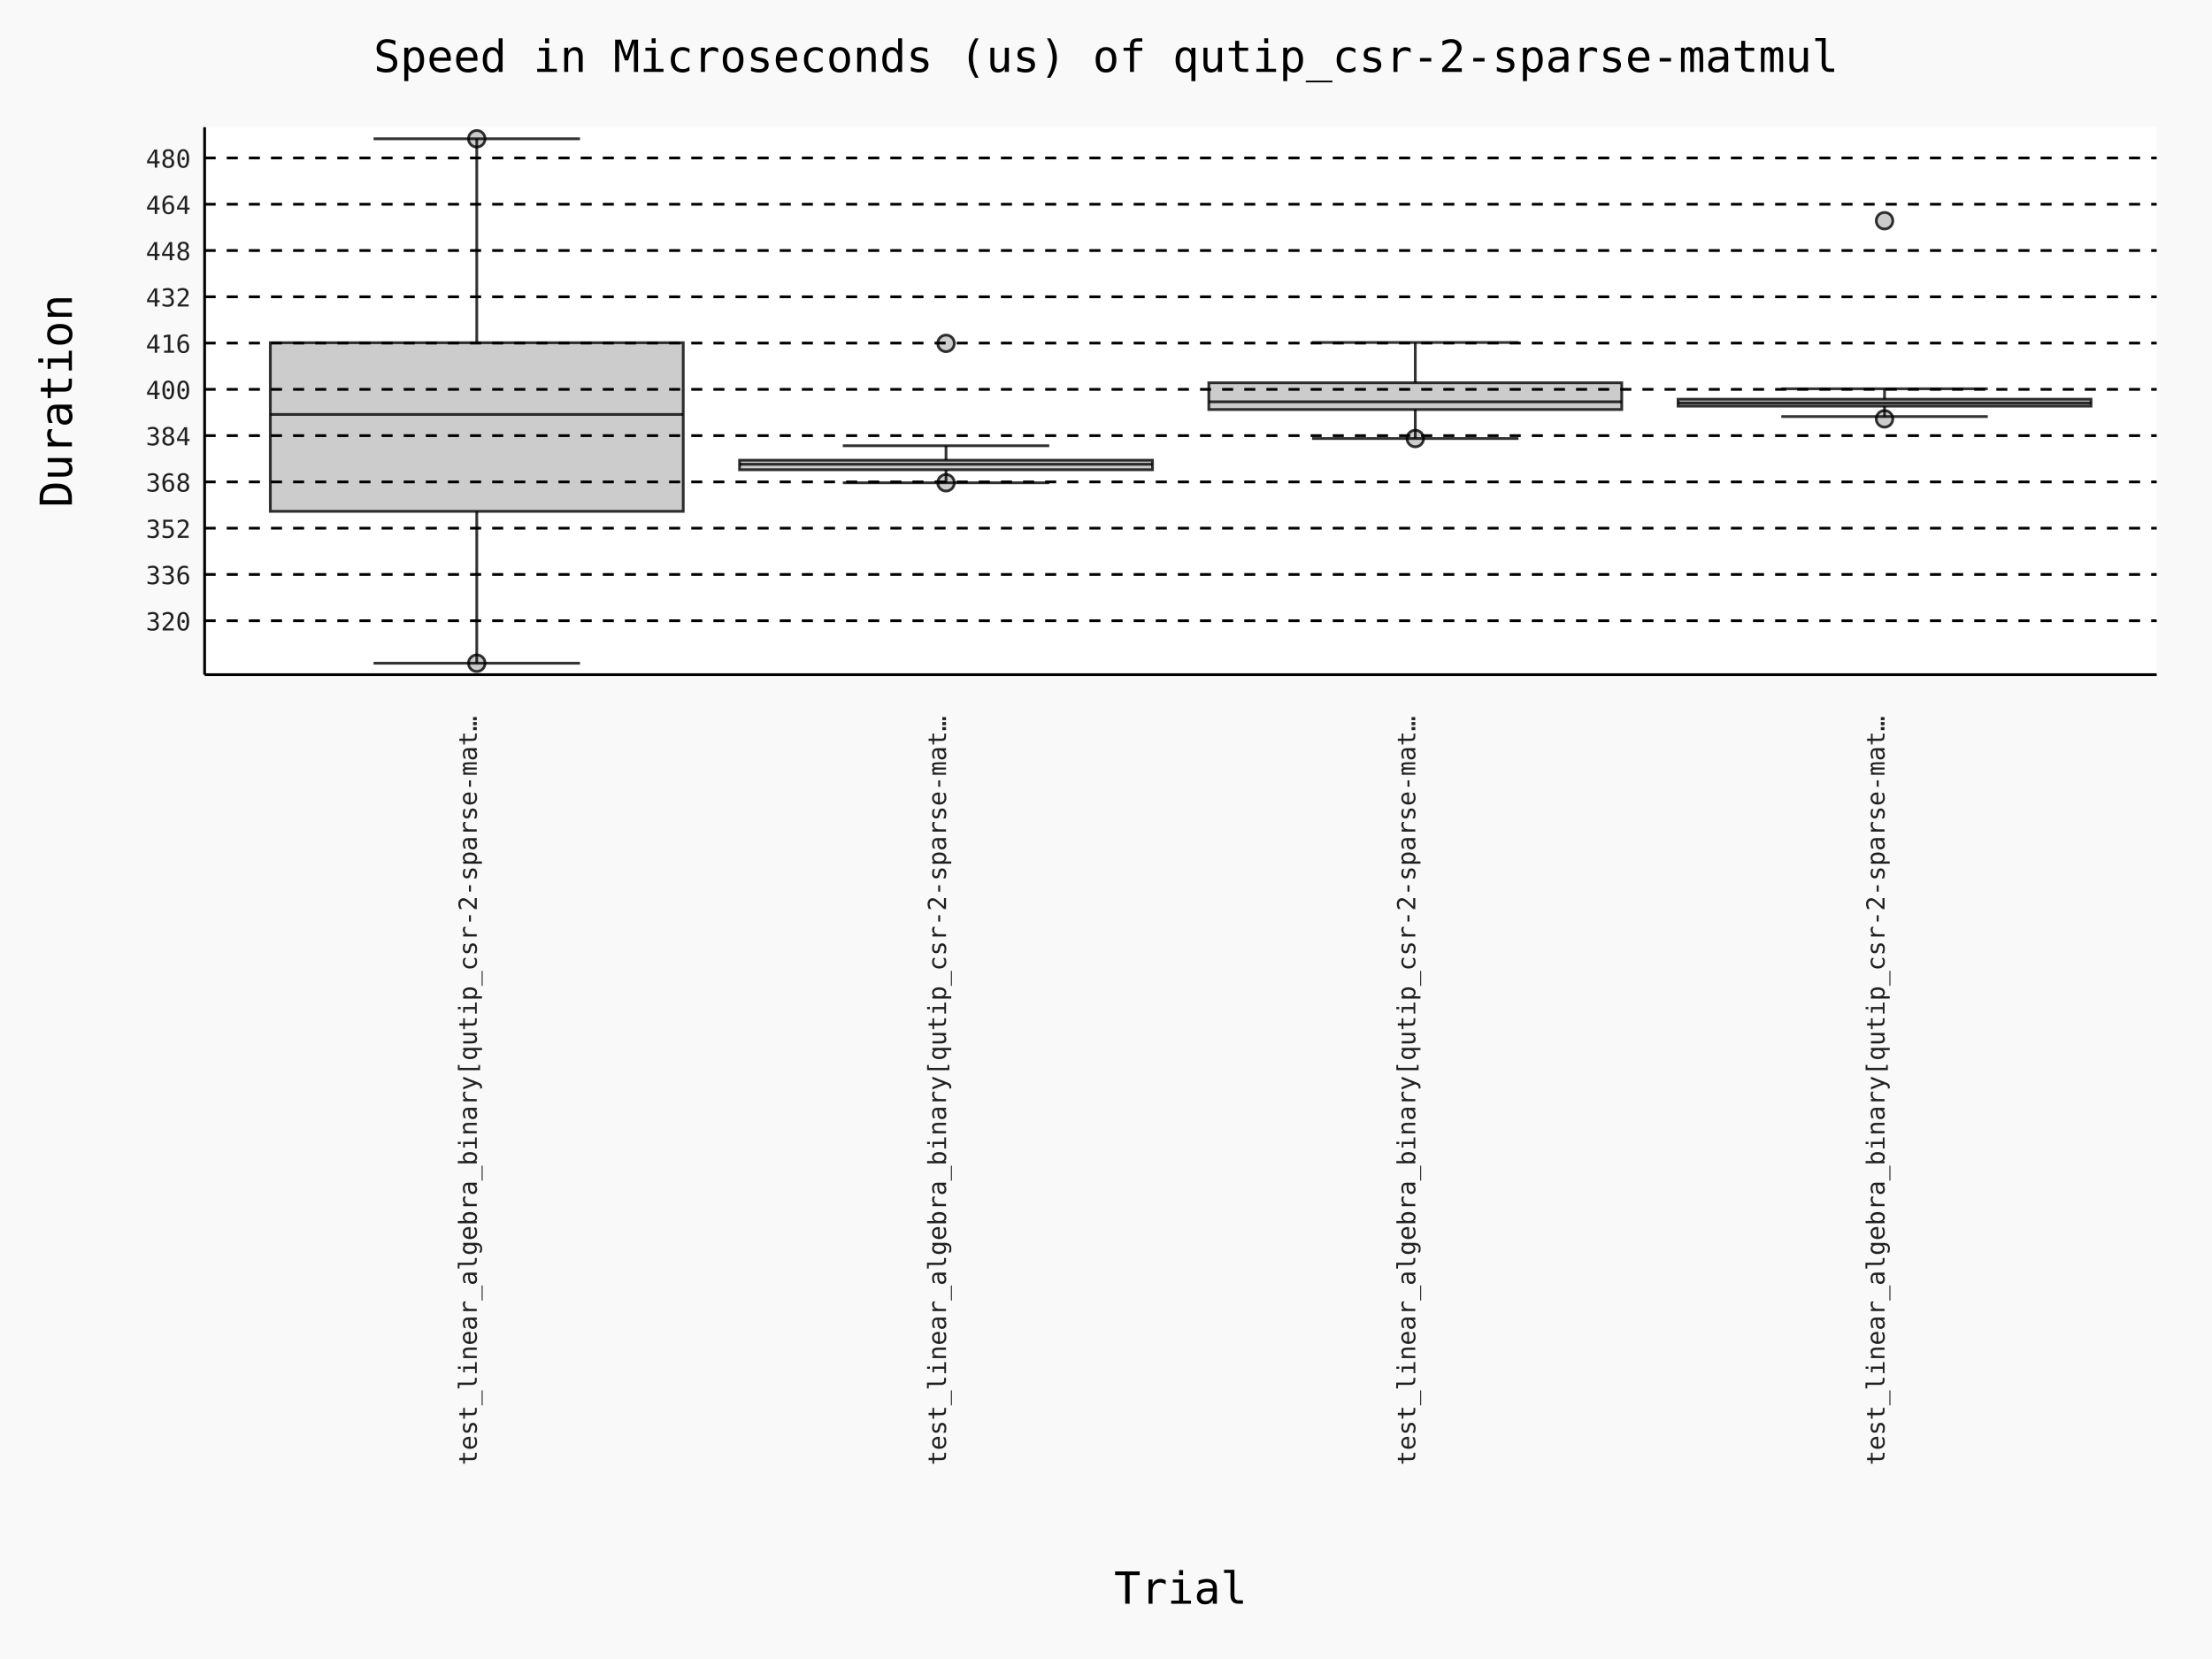
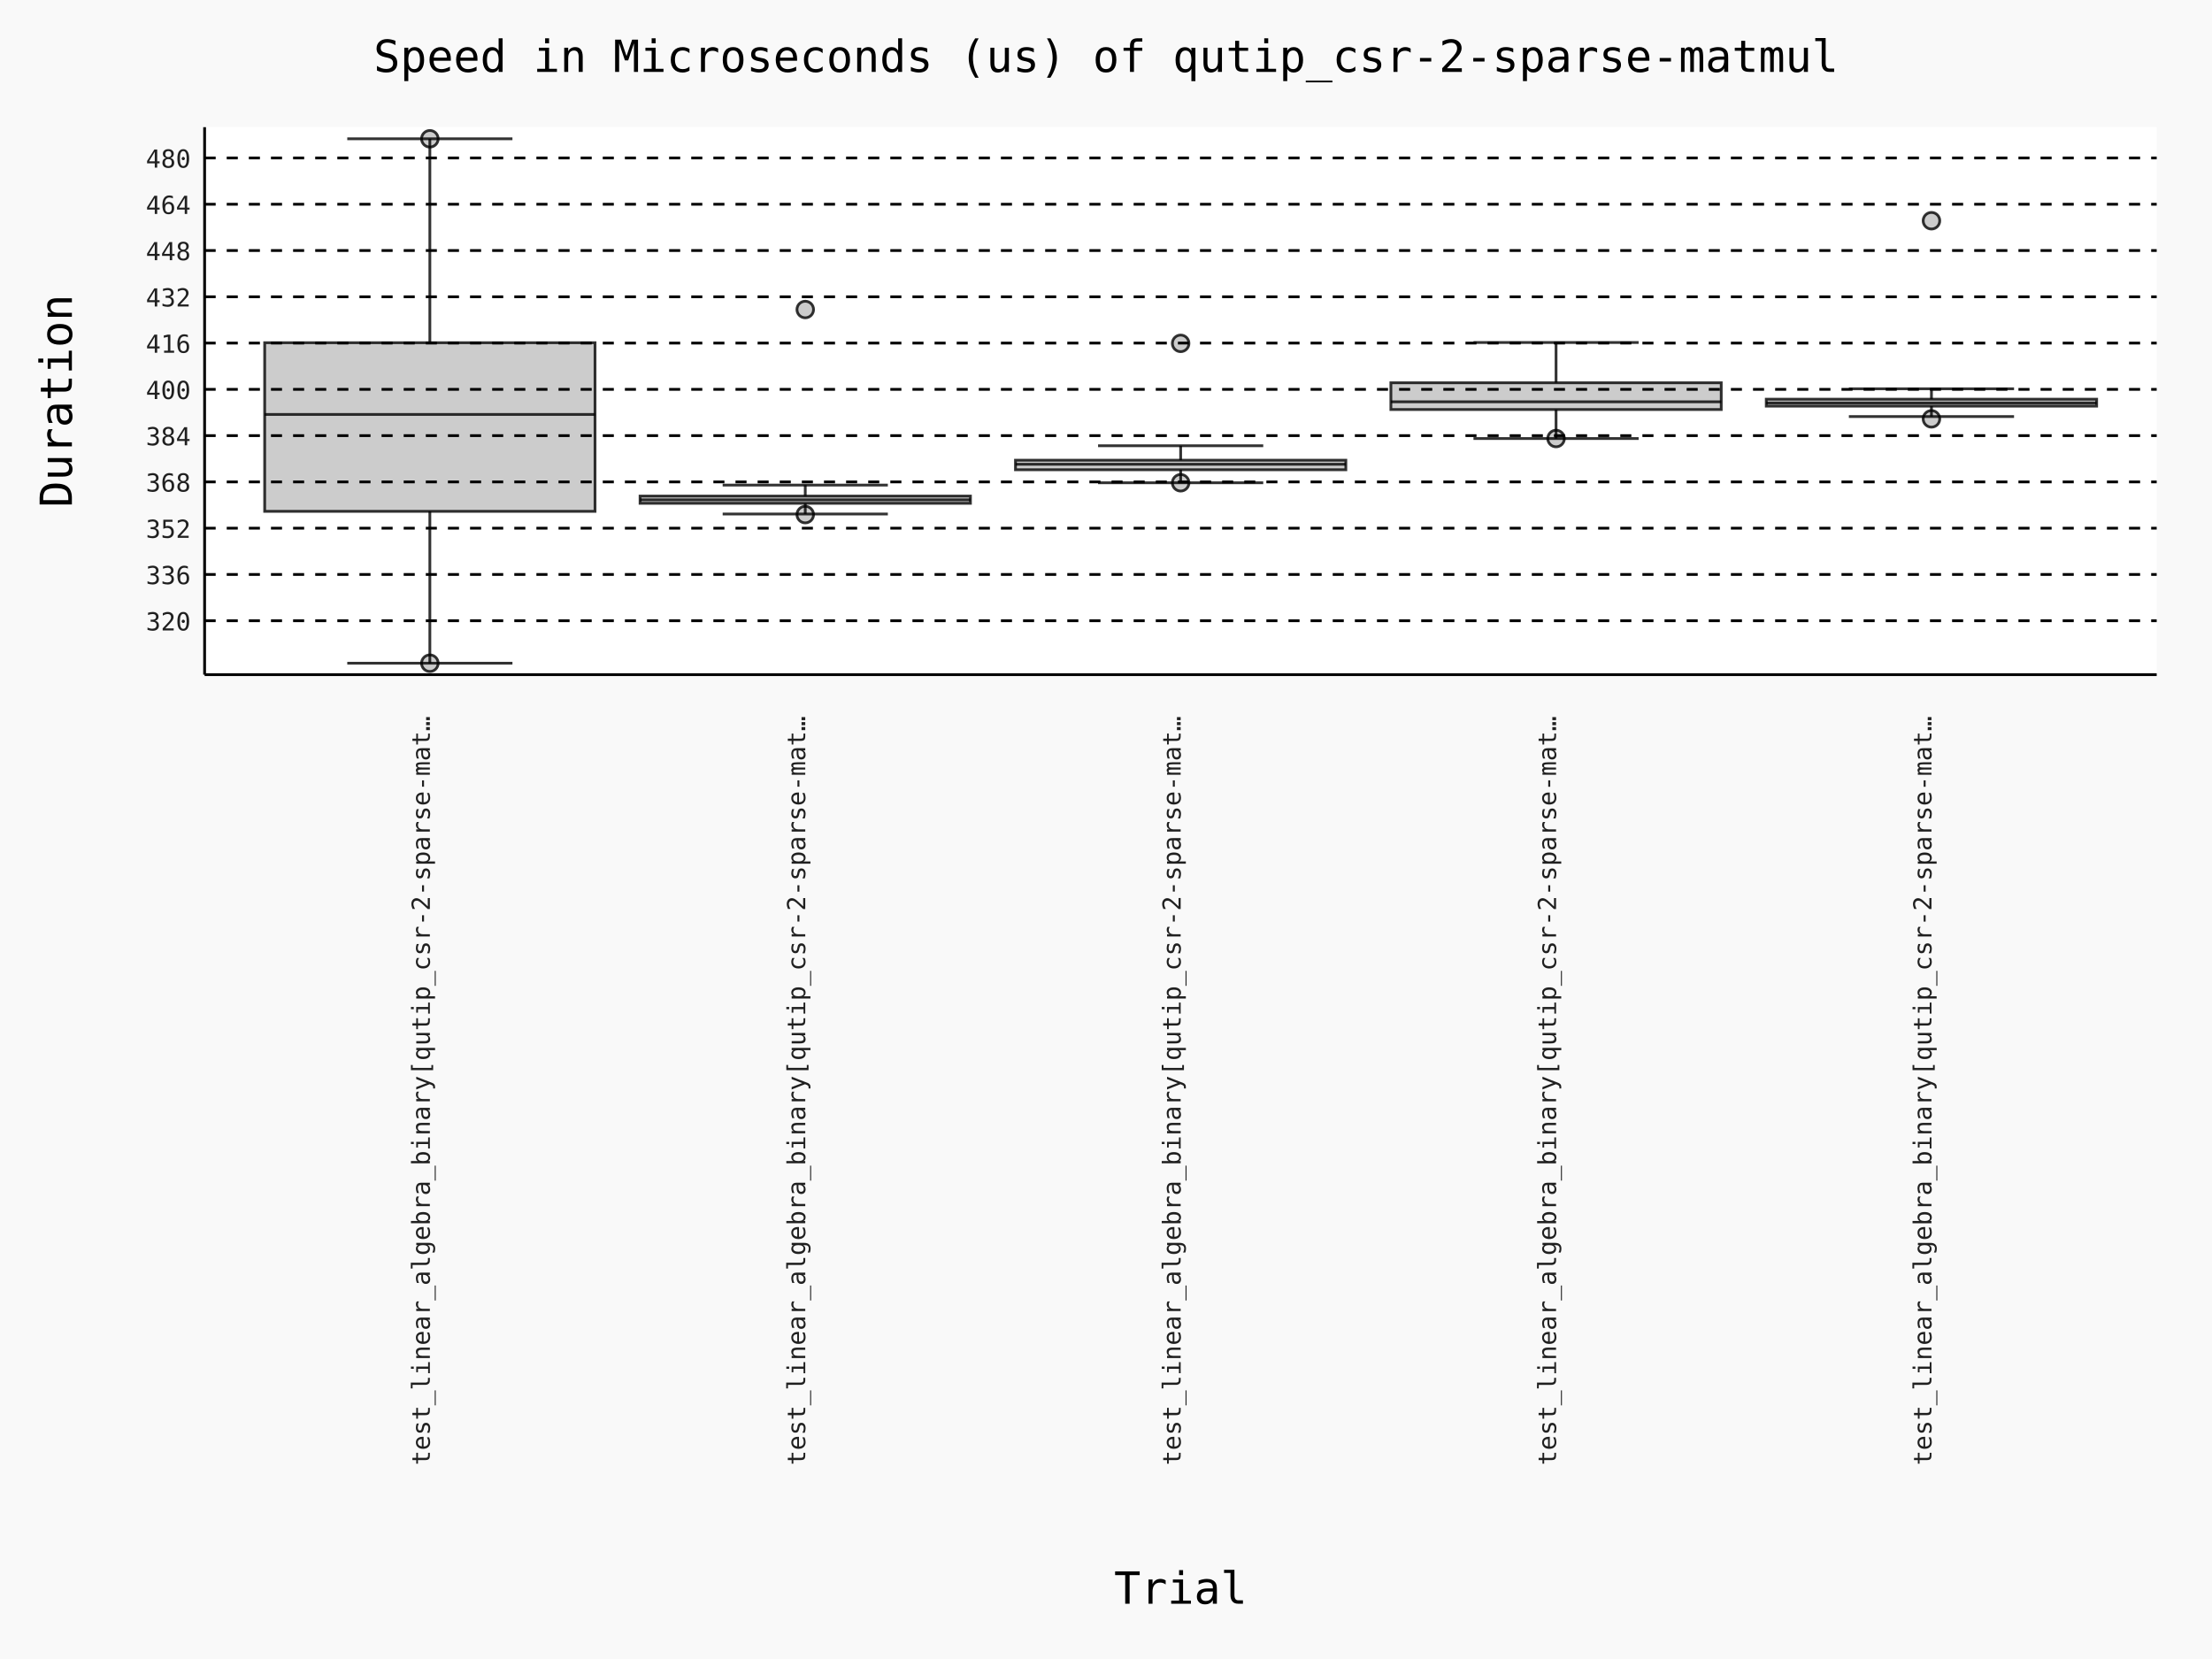
- <svg xmlns="http://www.w3.org/2000/svg" id="chart-07da68d5-0640-416a-b95b-05c055a2bcab" class="pygal-chart" viewBox="0 0 800 600">
+ <svg xmlns="http://www.w3.org/2000/svg" id="chart-0176ea74-ca79-4f8e-a935-2571d1819789" class="pygal-chart" viewBox="0 0 800 600">
  <defs>
-     <style type="text/css">#chart-07da68d5-0640-416a-b95b-05c055a2bcab{-webkit-user-select:none;-webkit-font-smoothing:antialiased;font-family:Consolas,"Deja Vu Sans Mono","Bitstream Vera Sans Mono","Courier New",monospace}#chart-07da68d5-0640-416a-b95b-05c055a2bcab .title{font-family:Consolas,"Deja Vu Sans Mono","Bitstream Vera Sans Mono","Courier New",monospace;font-size:16px}#chart-07da68d5-0640-416a-b95b-05c055a2bcab .legends .legend text{font-family:Consolas,"Deja Vu Sans Mono","Bitstream Vera Sans Mono","Courier New",monospace;font-size:14px}#chart-07da68d5-0640-416a-b95b-05c055a2bcab .axis text{font-family:Consolas,"Deja Vu Sans Mono","Bitstream Vera Sans Mono","Courier New",monospace;font-size:10px}#chart-07da68d5-0640-416a-b95b-05c055a2bcab .axis text.major{font-family:Consolas,"Deja Vu Sans Mono","Bitstream Vera Sans Mono","Courier New",monospace;font-size:10px}#chart-07da68d5-0640-416a-b95b-05c055a2bcab .text-overlay text.value{font-family:Consolas,"Deja Vu Sans Mono","Bitstream Vera Sans Mono","Courier New",monospace;font-size:16px}#chart-07da68d5-0640-416a-b95b-05c055a2bcab .text-overlay text.label{font-family:Consolas,"Deja Vu Sans Mono","Bitstream Vera Sans Mono","Courier New",monospace;font-size:10px}#chart-07da68d5-0640-416a-b95b-05c055a2bcab .tooltip{font-family:Consolas,"Deja Vu Sans Mono","Bitstream Vera Sans Mono","Courier New",monospace;font-size:14px}#chart-07da68d5-0640-416a-b95b-05c055a2bcab text.no_data{font-family:Consolas,"Deja Vu Sans Mono","Bitstream Vera Sans Mono","Courier New",monospace;font-size:64px}
- #chart-07da68d5-0640-416a-b95b-05c055a2bcab{background-color:rgba(249,249,249,1)}#chart-07da68d5-0640-416a-b95b-05c055a2bcab path,#chart-07da68d5-0640-416a-b95b-05c055a2bcab line,#chart-07da68d5-0640-416a-b95b-05c055a2bcab rect,#chart-07da68d5-0640-416a-b95b-05c055a2bcab circle{-webkit-transition:150ms;-moz-transition:150ms;transition:150ms}#chart-07da68d5-0640-416a-b95b-05c055a2bcab .graph &gt; .background{fill:rgba(249,249,249,1)}#chart-07da68d5-0640-416a-b95b-05c055a2bcab .plot &gt; .background{fill:rgba(255,255,255,1)}#chart-07da68d5-0640-416a-b95b-05c055a2bcab .graph{fill:rgba(0,0,0,.87)}#chart-07da68d5-0640-416a-b95b-05c055a2bcab text.no_data{fill:rgba(0,0,0,1)}#chart-07da68d5-0640-416a-b95b-05c055a2bcab .title{fill:rgba(0,0,0,1)}#chart-07da68d5-0640-416a-b95b-05c055a2bcab .legends .legend text{fill:rgba(0,0,0,.87)}#chart-07da68d5-0640-416a-b95b-05c055a2bcab .legends .legend:hover text{fill:rgba(0,0,0,1)}#chart-07da68d5-0640-416a-b95b-05c055a2bcab .axis .line{stroke:rgba(0,0,0,1)}#chart-07da68d5-0640-416a-b95b-05c055a2bcab .axis .guide.line{stroke:rgba(0,0,0,.54)}#chart-07da68d5-0640-416a-b95b-05c055a2bcab .axis .major.line{stroke:rgba(0,0,0,.87)}#chart-07da68d5-0640-416a-b95b-05c055a2bcab .axis text.major{fill:rgba(0,0,0,1)}#chart-07da68d5-0640-416a-b95b-05c055a2bcab .axis.y .guides:hover .guide.line,#chart-07da68d5-0640-416a-b95b-05c055a2bcab .line-graph .axis.x .guides:hover .guide.line,#chart-07da68d5-0640-416a-b95b-05c055a2bcab .stackedline-graph .axis.x .guides:hover .guide.line,#chart-07da68d5-0640-416a-b95b-05c055a2bcab .xy-graph .axis.x .guides:hover .guide.line{stroke:rgba(0,0,0,1)}#chart-07da68d5-0640-416a-b95b-05c055a2bcab .axis .guides:hover text{fill:rgba(0,0,0,1)}#chart-07da68d5-0640-416a-b95b-05c055a2bcab .reactive{fill-opacity:.7;stroke-opacity:.8;stroke-width:1}#chart-07da68d5-0640-416a-b95b-05c055a2bcab .ci{stroke:rgba(0,0,0,.87)}#chart-07da68d5-0640-416a-b95b-05c055a2bcab .reactive.active,#chart-07da68d5-0640-416a-b95b-05c055a2bcab .active .reactive{fill-opacity:.8;stroke-opacity:.9;stroke-width:4}#chart-07da68d5-0640-416a-b95b-05c055a2bcab .ci .reactive.active{stroke-width:1.5}#chart-07da68d5-0640-416a-b95b-05c055a2bcab .series text{fill:rgba(0,0,0,1)}#chart-07da68d5-0640-416a-b95b-05c055a2bcab .tooltip rect{fill:rgba(255,255,255,1);stroke:rgba(0,0,0,1);-webkit-transition:opacity 150ms;-moz-transition:opacity 150ms;transition:opacity 150ms}#chart-07da68d5-0640-416a-b95b-05c055a2bcab .tooltip .label{fill:rgba(0,0,0,.87)}#chart-07da68d5-0640-416a-b95b-05c055a2bcab .tooltip .label{fill:rgba(0,0,0,.87)}#chart-07da68d5-0640-416a-b95b-05c055a2bcab .tooltip .legend{font-size:.8em;fill:rgba(0,0,0,.54)}#chart-07da68d5-0640-416a-b95b-05c055a2bcab .tooltip .x_label{font-size:.6em;fill:rgba(0,0,0,1)}#chart-07da68d5-0640-416a-b95b-05c055a2bcab .tooltip .xlink{font-size:.5em;text-decoration:underline}#chart-07da68d5-0640-416a-b95b-05c055a2bcab .tooltip .value{font-size:1.5em}#chart-07da68d5-0640-416a-b95b-05c055a2bcab .bound{font-size:.5em}#chart-07da68d5-0640-416a-b95b-05c055a2bcab .max-value{font-size:.75em;fill:rgba(0,0,0,.54)}#chart-07da68d5-0640-416a-b95b-05c055a2bcab .map-element{fill:rgba(255,255,255,1);stroke:rgba(0,0,0,.54) !important}#chart-07da68d5-0640-416a-b95b-05c055a2bcab .map-element .reactive{fill-opacity:inherit;stroke-opacity:inherit}#chart-07da68d5-0640-416a-b95b-05c055a2bcab .color-0,#chart-07da68d5-0640-416a-b95b-05c055a2bcab .color-0 a:visited{stroke:#000000;fill:#000000}#chart-07da68d5-0640-416a-b95b-05c055a2bcab .color-1,#chart-07da68d5-0640-416a-b95b-05c055a2bcab .color-1 a:visited{stroke:#000000;fill:#000000}#chart-07da68d5-0640-416a-b95b-05c055a2bcab .color-2,#chart-07da68d5-0640-416a-b95b-05c055a2bcab .color-2 a:visited{stroke:#000000;fill:#000000}#chart-07da68d5-0640-416a-b95b-05c055a2bcab .color-3,#chart-07da68d5-0640-416a-b95b-05c055a2bcab .color-3 a:visited{stroke:#000000;fill:#000000}#chart-07da68d5-0640-416a-b95b-05c055a2bcab .text-overlay .color-0 text{fill:white}#chart-07da68d5-0640-416a-b95b-05c055a2bcab .text-overlay .color-1 text{fill:white}#chart-07da68d5-0640-416a-b95b-05c055a2bcab .text-overlay .color-2 text{fill:white}#chart-07da68d5-0640-416a-b95b-05c055a2bcab .text-overlay .color-3 text{fill:white}
- #chart-07da68d5-0640-416a-b95b-05c055a2bcab text.no_data{text-anchor:middle}#chart-07da68d5-0640-416a-b95b-05c055a2bcab .guide.line{fill:none}#chart-07da68d5-0640-416a-b95b-05c055a2bcab .centered{text-anchor:middle}#chart-07da68d5-0640-416a-b95b-05c055a2bcab .title{text-anchor:middle}#chart-07da68d5-0640-416a-b95b-05c055a2bcab .legends .legend text{fill-opacity:1}#chart-07da68d5-0640-416a-b95b-05c055a2bcab .axis.x text{text-anchor:middle}#chart-07da68d5-0640-416a-b95b-05c055a2bcab .axis.x:not(.web) text[transform]{text-anchor:start}#chart-07da68d5-0640-416a-b95b-05c055a2bcab .axis.x:not(.web) text[transform].backwards{text-anchor:end}#chart-07da68d5-0640-416a-b95b-05c055a2bcab .axis.y text{text-anchor:end}#chart-07da68d5-0640-416a-b95b-05c055a2bcab .axis.y text[transform].backwards{text-anchor:start}#chart-07da68d5-0640-416a-b95b-05c055a2bcab .axis.y2 text{text-anchor:start}#chart-07da68d5-0640-416a-b95b-05c055a2bcab .axis.y2 text[transform].backwards{text-anchor:end}#chart-07da68d5-0640-416a-b95b-05c055a2bcab .axis .guide.line{stroke-dasharray:4,4;stroke:black}#chart-07da68d5-0640-416a-b95b-05c055a2bcab .axis .major.guide.line{stroke-dasharray:6,6;stroke:black}#chart-07da68d5-0640-416a-b95b-05c055a2bcab .horizontal .axis.y .guide.line,#chart-07da68d5-0640-416a-b95b-05c055a2bcab .horizontal .axis.y2 .guide.line,#chart-07da68d5-0640-416a-b95b-05c055a2bcab .vertical .axis.x .guide.line{opacity:0}#chart-07da68d5-0640-416a-b95b-05c055a2bcab .horizontal .axis.always_show .guide.line,#chart-07da68d5-0640-416a-b95b-05c055a2bcab .vertical .axis.always_show .guide.line{opacity:1 !important}#chart-07da68d5-0640-416a-b95b-05c055a2bcab .axis.y .guides:hover .guide.line,#chart-07da68d5-0640-416a-b95b-05c055a2bcab .axis.y2 .guides:hover .guide.line,#chart-07da68d5-0640-416a-b95b-05c055a2bcab .axis.x .guides:hover .guide.line{opacity:1}#chart-07da68d5-0640-416a-b95b-05c055a2bcab .axis .guides:hover text{opacity:1}#chart-07da68d5-0640-416a-b95b-05c055a2bcab .nofill{fill:none}#chart-07da68d5-0640-416a-b95b-05c055a2bcab .subtle-fill{fill-opacity:.2}#chart-07da68d5-0640-416a-b95b-05c055a2bcab .dot{stroke-width:1px;fill-opacity:1;stroke-opacity:1}#chart-07da68d5-0640-416a-b95b-05c055a2bcab .dot.active{stroke-width:5px}#chart-07da68d5-0640-416a-b95b-05c055a2bcab .dot.negative{fill:transparent}#chart-07da68d5-0640-416a-b95b-05c055a2bcab text,#chart-07da68d5-0640-416a-b95b-05c055a2bcab tspan{stroke:none !important}#chart-07da68d5-0640-416a-b95b-05c055a2bcab .series text.active{opacity:1}#chart-07da68d5-0640-416a-b95b-05c055a2bcab .tooltip rect{fill-opacity:.95;stroke-width:.5}#chart-07da68d5-0640-416a-b95b-05c055a2bcab .tooltip text{fill-opacity:1}#chart-07da68d5-0640-416a-b95b-05c055a2bcab .showable{visibility:hidden}#chart-07da68d5-0640-416a-b95b-05c055a2bcab .showable.shown{visibility:visible}#chart-07da68d5-0640-416a-b95b-05c055a2bcab .gauge-background{fill:rgba(229,229,229,1);stroke:none}#chart-07da68d5-0640-416a-b95b-05c055a2bcab .bg-lines{stroke:rgba(249,249,249,1);stroke-width:2px}
+     <style type="text/css">#chart-0176ea74-ca79-4f8e-a935-2571d1819789{-webkit-user-select:none;-webkit-font-smoothing:antialiased;font-family:Consolas,"Deja Vu Sans Mono","Bitstream Vera Sans Mono","Courier New",monospace}#chart-0176ea74-ca79-4f8e-a935-2571d1819789 .title{font-family:Consolas,"Deja Vu Sans Mono","Bitstream Vera Sans Mono","Courier New",monospace;font-size:16px}#chart-0176ea74-ca79-4f8e-a935-2571d1819789 .legends .legend text{font-family:Consolas,"Deja Vu Sans Mono","Bitstream Vera Sans Mono","Courier New",monospace;font-size:14px}#chart-0176ea74-ca79-4f8e-a935-2571d1819789 .axis text{font-family:Consolas,"Deja Vu Sans Mono","Bitstream Vera Sans Mono","Courier New",monospace;font-size:10px}#chart-0176ea74-ca79-4f8e-a935-2571d1819789 .axis text.major{font-family:Consolas,"Deja Vu Sans Mono","Bitstream Vera Sans Mono","Courier New",monospace;font-size:10px}#chart-0176ea74-ca79-4f8e-a935-2571d1819789 .text-overlay text.value{font-family:Consolas,"Deja Vu Sans Mono","Bitstream Vera Sans Mono","Courier New",monospace;font-size:16px}#chart-0176ea74-ca79-4f8e-a935-2571d1819789 .text-overlay text.label{font-family:Consolas,"Deja Vu Sans Mono","Bitstream Vera Sans Mono","Courier New",monospace;font-size:10px}#chart-0176ea74-ca79-4f8e-a935-2571d1819789 .tooltip{font-family:Consolas,"Deja Vu Sans Mono","Bitstream Vera Sans Mono","Courier New",monospace;font-size:14px}#chart-0176ea74-ca79-4f8e-a935-2571d1819789 text.no_data{font-family:Consolas,"Deja Vu Sans Mono","Bitstream Vera Sans Mono","Courier New",monospace;font-size:64px}
+ #chart-0176ea74-ca79-4f8e-a935-2571d1819789{background-color:rgba(249,249,249,1)}#chart-0176ea74-ca79-4f8e-a935-2571d1819789 path,#chart-0176ea74-ca79-4f8e-a935-2571d1819789 line,#chart-0176ea74-ca79-4f8e-a935-2571d1819789 rect,#chart-0176ea74-ca79-4f8e-a935-2571d1819789 circle{-webkit-transition:150ms;-moz-transition:150ms;transition:150ms}#chart-0176ea74-ca79-4f8e-a935-2571d1819789 .graph &gt; .background{fill:rgba(249,249,249,1)}#chart-0176ea74-ca79-4f8e-a935-2571d1819789 .plot &gt; .background{fill:rgba(255,255,255,1)}#chart-0176ea74-ca79-4f8e-a935-2571d1819789 .graph{fill:rgba(0,0,0,.87)}#chart-0176ea74-ca79-4f8e-a935-2571d1819789 text.no_data{fill:rgba(0,0,0,1)}#chart-0176ea74-ca79-4f8e-a935-2571d1819789 .title{fill:rgba(0,0,0,1)}#chart-0176ea74-ca79-4f8e-a935-2571d1819789 .legends .legend text{fill:rgba(0,0,0,.87)}#chart-0176ea74-ca79-4f8e-a935-2571d1819789 .legends .legend:hover text{fill:rgba(0,0,0,1)}#chart-0176ea74-ca79-4f8e-a935-2571d1819789 .axis .line{stroke:rgba(0,0,0,1)}#chart-0176ea74-ca79-4f8e-a935-2571d1819789 .axis .guide.line{stroke:rgba(0,0,0,.54)}#chart-0176ea74-ca79-4f8e-a935-2571d1819789 .axis .major.line{stroke:rgba(0,0,0,.87)}#chart-0176ea74-ca79-4f8e-a935-2571d1819789 .axis text.major{fill:rgba(0,0,0,1)}#chart-0176ea74-ca79-4f8e-a935-2571d1819789 .axis.y .guides:hover .guide.line,#chart-0176ea74-ca79-4f8e-a935-2571d1819789 .line-graph .axis.x .guides:hover .guide.line,#chart-0176ea74-ca79-4f8e-a935-2571d1819789 .stackedline-graph .axis.x .guides:hover .guide.line,#chart-0176ea74-ca79-4f8e-a935-2571d1819789 .xy-graph .axis.x .guides:hover .guide.line{stroke:rgba(0,0,0,1)}#chart-0176ea74-ca79-4f8e-a935-2571d1819789 .axis .guides:hover text{fill:rgba(0,0,0,1)}#chart-0176ea74-ca79-4f8e-a935-2571d1819789 .reactive{fill-opacity:.7;stroke-opacity:.8;stroke-width:1}#chart-0176ea74-ca79-4f8e-a935-2571d1819789 .ci{stroke:rgba(0,0,0,.87)}#chart-0176ea74-ca79-4f8e-a935-2571d1819789 .reactive.active,#chart-0176ea74-ca79-4f8e-a935-2571d1819789 .active .reactive{fill-opacity:.8;stroke-opacity:.9;stroke-width:4}#chart-0176ea74-ca79-4f8e-a935-2571d1819789 .ci .reactive.active{stroke-width:1.5}#chart-0176ea74-ca79-4f8e-a935-2571d1819789 .series text{fill:rgba(0,0,0,1)}#chart-0176ea74-ca79-4f8e-a935-2571d1819789 .tooltip rect{fill:rgba(255,255,255,1);stroke:rgba(0,0,0,1);-webkit-transition:opacity 150ms;-moz-transition:opacity 150ms;transition:opacity 150ms}#chart-0176ea74-ca79-4f8e-a935-2571d1819789 .tooltip .label{fill:rgba(0,0,0,.87)}#chart-0176ea74-ca79-4f8e-a935-2571d1819789 .tooltip .label{fill:rgba(0,0,0,.87)}#chart-0176ea74-ca79-4f8e-a935-2571d1819789 .tooltip .legend{font-size:.8em;fill:rgba(0,0,0,.54)}#chart-0176ea74-ca79-4f8e-a935-2571d1819789 .tooltip .x_label{font-size:.6em;fill:rgba(0,0,0,1)}#chart-0176ea74-ca79-4f8e-a935-2571d1819789 .tooltip .xlink{font-size:.5em;text-decoration:underline}#chart-0176ea74-ca79-4f8e-a935-2571d1819789 .tooltip .value{font-size:1.5em}#chart-0176ea74-ca79-4f8e-a935-2571d1819789 .bound{font-size:.5em}#chart-0176ea74-ca79-4f8e-a935-2571d1819789 .max-value{font-size:.75em;fill:rgba(0,0,0,.54)}#chart-0176ea74-ca79-4f8e-a935-2571d1819789 .map-element{fill:rgba(255,255,255,1);stroke:rgba(0,0,0,.54) !important}#chart-0176ea74-ca79-4f8e-a935-2571d1819789 .map-element .reactive{fill-opacity:inherit;stroke-opacity:inherit}#chart-0176ea74-ca79-4f8e-a935-2571d1819789 .color-0,#chart-0176ea74-ca79-4f8e-a935-2571d1819789 .color-0 a:visited{stroke:#000000;fill:#000000}#chart-0176ea74-ca79-4f8e-a935-2571d1819789 .color-1,#chart-0176ea74-ca79-4f8e-a935-2571d1819789 .color-1 a:visited{stroke:#000000;fill:#000000}#chart-0176ea74-ca79-4f8e-a935-2571d1819789 .color-2,#chart-0176ea74-ca79-4f8e-a935-2571d1819789 .color-2 a:visited{stroke:#000000;fill:#000000}#chart-0176ea74-ca79-4f8e-a935-2571d1819789 .color-3,#chart-0176ea74-ca79-4f8e-a935-2571d1819789 .color-3 a:visited{stroke:#000000;fill:#000000}#chart-0176ea74-ca79-4f8e-a935-2571d1819789 .color-4,#chart-0176ea74-ca79-4f8e-a935-2571d1819789 .color-4 a:visited{stroke:#000000;fill:#000000}#chart-0176ea74-ca79-4f8e-a935-2571d1819789 .text-overlay .color-0 text{fill:white}#chart-0176ea74-ca79-4f8e-a935-2571d1819789 .text-overlay .color-1 text{fill:white}#chart-0176ea74-ca79-4f8e-a935-2571d1819789 .text-overlay .color-2 text{fill:white}#chart-0176ea74-ca79-4f8e-a935-2571d1819789 .text-overlay .color-3 text{fill:white}#chart-0176ea74-ca79-4f8e-a935-2571d1819789 .text-overlay .color-4 text{fill:white}
+ #chart-0176ea74-ca79-4f8e-a935-2571d1819789 text.no_data{text-anchor:middle}#chart-0176ea74-ca79-4f8e-a935-2571d1819789 .guide.line{fill:none}#chart-0176ea74-ca79-4f8e-a935-2571d1819789 .centered{text-anchor:middle}#chart-0176ea74-ca79-4f8e-a935-2571d1819789 .title{text-anchor:middle}#chart-0176ea74-ca79-4f8e-a935-2571d1819789 .legends .legend text{fill-opacity:1}#chart-0176ea74-ca79-4f8e-a935-2571d1819789 .axis.x text{text-anchor:middle}#chart-0176ea74-ca79-4f8e-a935-2571d1819789 .axis.x:not(.web) text[transform]{text-anchor:start}#chart-0176ea74-ca79-4f8e-a935-2571d1819789 .axis.x:not(.web) text[transform].backwards{text-anchor:end}#chart-0176ea74-ca79-4f8e-a935-2571d1819789 .axis.y text{text-anchor:end}#chart-0176ea74-ca79-4f8e-a935-2571d1819789 .axis.y text[transform].backwards{text-anchor:start}#chart-0176ea74-ca79-4f8e-a935-2571d1819789 .axis.y2 text{text-anchor:start}#chart-0176ea74-ca79-4f8e-a935-2571d1819789 .axis.y2 text[transform].backwards{text-anchor:end}#chart-0176ea74-ca79-4f8e-a935-2571d1819789 .axis .guide.line{stroke-dasharray:4,4;stroke:black}#chart-0176ea74-ca79-4f8e-a935-2571d1819789 .axis .major.guide.line{stroke-dasharray:6,6;stroke:black}#chart-0176ea74-ca79-4f8e-a935-2571d1819789 .horizontal .axis.y .guide.line,#chart-0176ea74-ca79-4f8e-a935-2571d1819789 .horizontal .axis.y2 .guide.line,#chart-0176ea74-ca79-4f8e-a935-2571d1819789 .vertical .axis.x .guide.line{opacity:0}#chart-0176ea74-ca79-4f8e-a935-2571d1819789 .horizontal .axis.always_show .guide.line,#chart-0176ea74-ca79-4f8e-a935-2571d1819789 .vertical .axis.always_show .guide.line{opacity:1 !important}#chart-0176ea74-ca79-4f8e-a935-2571d1819789 .axis.y .guides:hover .guide.line,#chart-0176ea74-ca79-4f8e-a935-2571d1819789 .axis.y2 .guides:hover .guide.line,#chart-0176ea74-ca79-4f8e-a935-2571d1819789 .axis.x .guides:hover .guide.line{opacity:1}#chart-0176ea74-ca79-4f8e-a935-2571d1819789 .axis .guides:hover text{opacity:1}#chart-0176ea74-ca79-4f8e-a935-2571d1819789 .nofill{fill:none}#chart-0176ea74-ca79-4f8e-a935-2571d1819789 .subtle-fill{fill-opacity:.2}#chart-0176ea74-ca79-4f8e-a935-2571d1819789 .dot{stroke-width:1px;fill-opacity:1;stroke-opacity:1}#chart-0176ea74-ca79-4f8e-a935-2571d1819789 .dot.active{stroke-width:5px}#chart-0176ea74-ca79-4f8e-a935-2571d1819789 .dot.negative{fill:transparent}#chart-0176ea74-ca79-4f8e-a935-2571d1819789 text,#chart-0176ea74-ca79-4f8e-a935-2571d1819789 tspan{stroke:none !important}#chart-0176ea74-ca79-4f8e-a935-2571d1819789 .series text.active{opacity:1}#chart-0176ea74-ca79-4f8e-a935-2571d1819789 .tooltip rect{fill-opacity:.95;stroke-width:.5}#chart-0176ea74-ca79-4f8e-a935-2571d1819789 .tooltip text{fill-opacity:1}#chart-0176ea74-ca79-4f8e-a935-2571d1819789 .showable{visibility:hidden}#chart-0176ea74-ca79-4f8e-a935-2571d1819789 .showable.shown{visibility:visible}#chart-0176ea74-ca79-4f8e-a935-2571d1819789 .gauge-background{fill:rgba(229,229,229,1);stroke:none}#chart-0176ea74-ca79-4f8e-a935-2571d1819789 .bg-lines{stroke:rgba(249,249,249,1);stroke-width:2px}
.tooltip .value{font-size:1em !important}.axis text{font-size:9px !important}</style>
  </defs>
  <g class="graph custombox-graph vertical">
    <rect x="0" y="0" width="800" height="600" class="background" />
    <g transform="translate(74, 46)" class="plot">
      <rect x="0" y="0" width="706.0" height="198.0" class="background" />
      <g class="axis y always_show">
        <path d="M0 198 h706" class="line" />
        <g class="guides">
          <path d="M0 178.501 h706" class="guide line" />
          <text x="-5" y="182.001" class="">320</text>
        </g>
        <g class="guides">
          <path d="M0 161.764 h706" class="guide line" />
          <text x="-5" y="165.264" class="">336</text>
        </g>
        <g class="guides">
          <path d="M0 145.027 h706" class="guide line" />
          <text x="-5" y="148.527" class="">352</text>
        </g>
        <g class="guides">
          <path d="M0 128.29 h706" class="guide line" />
          <text x="-5" y="131.79" class="">368</text>
        </g>
        <g class="guides">
          <path d="M0 111.553 h706" class="guide line" />
          <text x="-5" y="115.053" class="">384</text>
        </g>
        <g class="guides">
          <path d="M0 94.816 h706" class="guide line" />
          <text x="-5" y="98.316" class="">400</text>
        </g>
        <g class="guides">
          <path d="M0 78.079 h706" class="guide line" />
          <text x="-5" y="81.579" class="">416</text>
        </g>
        <g class="guides">
          <path d="M0 61.342 h706" class="guide line" />
          <text x="-5" y="64.842" class="">432</text>
        </g>
        <g class="guides">
          <path d="M0 44.604 h706" class="guide line" />
          <text x="-5" y="48.104" class="">448</text>
        </g>
        <g class="guides">
          <path d="M0 27.867 h706" class="guide line" />
          <text x="-5" y="31.367" class="">464</text>
        </g>
        <g class="guides">
          <path d="M0 11.13 h706" class="guide line" />
          <text x="-5" y="14.63" class="">480</text>
        </g>
      </g>
      <g class="axis x">
        <path d="M0 0 v198" class="line" />
        <g class="guides">
-           <path d="M98.433 0 v198" class="guide line" />
-           <text x="98.433" y="213.0" class="backwards" transform="rotate(270 98.43269 213)">test_linear_algebra_binary[qutip_csr-2-sparse-mat…</text>
+           <path d="M81.462 0 v198" class="guide line" />
+           <text x="81.462" y="213.0" class="backwards" transform="rotate(270 81.46154 213)">test_linear_algebra_binary[qutip_csr-2-sparse-mat…</text>
        </g>
        <g class="guides">
-           <path d="M268.144 0 v198" class="guide line" />
-           <text x="268.144" y="213.0" class="backwards" transform="rotate(270 268.1442 213)">test_linear_algebra_binary[qutip_csr-2-sparse-mat…</text>
+           <path d="M217.231 0 v198" class="guide line" />
+           <text x="217.231" y="213.0" class="backwards" transform="rotate(270 217.2308 213)">test_linear_algebra_binary[qutip_csr-2-sparse-mat…</text>
        </g>
        <g class="guides">
-           <path d="M437.856 0 v198" class="guide line" />
-           <text x="437.856" y="213.0" class="backwards" transform="rotate(270 437.8558 213)">test_linear_algebra_binary[qutip_csr-2-sparse-mat…</text>
+           <path d="M353 0 v198" class="guide line" />
+           <text x="353.0" y="213.0" class="backwards" transform="rotate(270 353 213)">test_linear_algebra_binary[qutip_csr-2-sparse-mat…</text>
        </g>
        <g class="guides">
-           <path d="M607.567 0 v198" class="guide line" />
-           <text x="607.567" y="213.0" class="backwards" transform="rotate(270 607.5673 213)">test_linear_algebra_binary[qutip_csr-2-sparse-mat…</text>
+           <path d="M488.769 0 v198" class="guide line" />
+           <text x="488.769" y="213.0" class="backwards" transform="rotate(270 488.7692 213)">test_linear_algebra_binary[qutip_csr-2-sparse-mat…</text>
+         </g>
+         <g class="guides">
+           <path d="M624.538 0 v198" class="guide line" />
+           <text x="624.538" y="213.0" class="backwards" transform="rotate(270 624.5385 213)">test_linear_algebra_binary[qutip_csr-2-sparse-mat…</text>
        </g>
      </g>
      <g class="series serie-0 color-0">
        <g class="boxes">
          <g class="box">
-             <path stroke-width="3" d="M61.096 193.859 L135.769 193.859" class="reactive tooltip-trigger" />
-             <path stroke-width="3" d="M23.76 103.89 L173.106 103.89" class="reactive tooltip-trigger" />
-             <path stroke-width="3" d="M61.096 4.194 L135.769 4.194" class="reactive tooltip-trigger" />
-             <path stroke-width="2" d="M98.433 193.859 L98.433 138.937" class="reactive tooltip-trigger" />
-             <path stroke-width="2" d="M98.433 4.194 L98.433 77.947" class="reactive tooltip-trigger" />
-             <rect x="23.76" y="77.947" height="60.99" width="149.346" class="subtle-fill reactive tooltip-trigger" />
-             <circle cx="98.433" cy="193.859" r="3" class="subtle-fill reactive tooltip-trigger" />
-             <circle cx="98.433" cy="4.194" r="3" class="subtle-fill reactive tooltip-trigger" />
+             <path stroke-width="3" d="M51.592 193.859 L111.331 193.859" class="reactive tooltip-trigger" />
+             <path stroke-width="3" d="M21.723 103.89 L141.2 103.89" class="reactive tooltip-trigger" />
+             <path stroke-width="3" d="M51.592 4.194 L111.331 4.194" class="reactive tooltip-trigger" />
+             <path stroke-width="2" d="M81.462 193.859 L81.462 138.937" class="reactive tooltip-trigger" />
+             <path stroke-width="2" d="M81.462 4.194 L81.462 77.947" class="reactive tooltip-trigger" />
+             <rect x="21.723" y="77.947" height="60.99" width="119.477" class="subtle-fill reactive tooltip-trigger" />
+             <circle cx="81.462" cy="193.859" r="3" class="subtle-fill reactive tooltip-trigger" />
+             <circle cx="81.462" cy="4.194" r="3" class="subtle-fill reactive tooltip-trigger" />
          </g>
        </g>
      </g>
      <g class="series serie-1 color-1">
        <g class="boxes">
          <g class="box">
-             <path stroke-width="3" d="M230.808 128.601 L305.481 128.601" class="reactive tooltip-trigger" />
-             <path stroke-width="3" d="M193.471 121.906 L342.817 121.906" class="reactive tooltip-trigger" />
-             <path stroke-width="3" d="M230.808 115.211 L305.481 115.211" class="reactive tooltip-trigger" />
-             <path stroke-width="2" d="M268.144 128.601 L268.144 123.893" class="reactive tooltip-trigger" />
-             <path stroke-width="2" d="M268.144 115.211 L268.144 120.441" class="reactive tooltip-trigger" />
-             <rect x="193.471" y="120.441" height="3.452" width="149.346" class="subtle-fill reactive tooltip-trigger" />
-             <circle cx="268.144" cy="128.601" r="3" class="subtle-fill reactive tooltip-trigger" />
-             <circle cx="268.144" cy="78.18" r="3" class="subtle-fill reactive tooltip-trigger" />
+             <path stroke-width="3" d="M187.362 139.899 L247.1 139.899" class="reactive tooltip-trigger" />
+             <path stroke-width="3" d="M157.492 134.773 L276.969 134.773" class="reactive tooltip-trigger" />
+             <path stroke-width="3" d="M187.362 129.439 L247.1 129.439" class="reactive tooltip-trigger" />
+             <path stroke-width="2" d="M217.231 139.899 L217.231 136.029" class="reactive tooltip-trigger" />
+             <path stroke-width="2" d="M217.231 129.439 L217.231 133.414" class="reactive tooltip-trigger" />
+             <rect x="157.492" y="133.414" height="2.615" width="119.477" class="subtle-fill reactive tooltip-trigger" />
+             <circle cx="217.231" cy="140.108" r="3" class="subtle-fill reactive tooltip-trigger" />
+             <circle cx="217.231" cy="65.941" r="3" class="subtle-fill reactive tooltip-trigger" />
          </g>
        </g>
      </g>
      <g class="series serie-2 color-2">
        <g class="boxes">
          <g class="box">
-             <path stroke-width="3" d="M400.519 112.599 L475.192 112.599" class="reactive tooltip-trigger" />
-             <path stroke-width="3" d="M363.183 99.314 L512.529 99.314" class="reactive tooltip-trigger" />
-             <path stroke-width="3" d="M400.519 77.87 L475.192 77.87" class="reactive tooltip-trigger" />
-             <path stroke-width="2" d="M437.856 112.599 L437.856 102.112" class="reactive tooltip-trigger" />
-             <path stroke-width="2" d="M437.856 77.87 L437.856 92.436" class="reactive tooltip-trigger" />
-             <rect x="363.183" y="92.436" height="9.676" width="149.346" class="subtle-fill reactive tooltip-trigger" />
-             <circle cx="437.856" cy="112.599" r="3" class="subtle-fill reactive tooltip-trigger" />
-             <circle cx="437.856" cy="-1179.923" r="3" class="subtle-fill reactive tooltip-trigger" />
+             <path stroke-width="3" d="M323.131 128.601 L382.869 128.601" class="reactive tooltip-trigger" />
+             <path stroke-width="3" d="M293.262 121.906 L412.738 121.906" class="reactive tooltip-trigger" />
+             <path stroke-width="3" d="M323.131 115.211 L382.869 115.211" class="reactive tooltip-trigger" />
+             <path stroke-width="2" d="M353 128.601 L353 123.893" class="reactive tooltip-trigger" />
+             <path stroke-width="2" d="M353 115.211 L353 120.441" class="reactive tooltip-trigger" />
+             <rect x="293.262" y="120.441" height="3.452" width="119.477" class="subtle-fill reactive tooltip-trigger" />
+             <circle cx="353.0" cy="128.601" r="3" class="subtle-fill reactive tooltip-trigger" />
+             <circle cx="353.0" cy="78.18" r="3" class="subtle-fill reactive tooltip-trigger" />
          </g>
        </g>
      </g>
      <g class="series serie-3 color-3">
        <g class="boxes">
          <g class="box">
-             <path stroke-width="3" d="M570.231 104.652 L644.904 104.652" class="reactive tooltip-trigger" />
-             <path stroke-width="3" d="M532.894 99.736 L682.24 99.736" class="reactive tooltip-trigger" />
-             <path stroke-width="3" d="M570.231 94.61 L644.904 94.61" class="reactive tooltip-trigger" />
-             <path stroke-width="2" d="M607.567 104.652 L607.567 100.886" class="reactive tooltip-trigger" />
-             <path stroke-width="2" d="M607.567 94.61 L607.567 98.375" class="reactive tooltip-trigger" />
-             <rect x="532.894" y="98.375" height="2.511" width="149.346" class="subtle-fill reactive tooltip-trigger" />
-             <circle cx="607.567" cy="105.488" r="3" class="subtle-fill reactive tooltip-trigger" />
-             <circle cx="607.567" cy="33.834" r="3" class="subtle-fill reactive tooltip-trigger" />
+             <path stroke-width="3" d="M458.9 112.599 L518.638 112.599" class="reactive tooltip-trigger" />
+             <path stroke-width="3" d="M429.031 99.314 L548.508 99.314" class="reactive tooltip-trigger" />
+             <path stroke-width="3" d="M458.9 77.87 L518.638 77.87" class="reactive tooltip-trigger" />
+             <path stroke-width="2" d="M488.769 112.599 L488.769 102.112" class="reactive tooltip-trigger" />
+             <path stroke-width="2" d="M488.769 77.87 L488.769 92.436" class="reactive tooltip-trigger" />
+             <rect x="429.031" y="92.436" height="9.676" width="119.477" class="subtle-fill reactive tooltip-trigger" />
+             <circle cx="488.769" cy="112.599" r="3" class="subtle-fill reactive tooltip-trigger" />
+             <circle cx="488.769" cy="-1179.923" r="3" class="subtle-fill reactive tooltip-trigger" />
+           </g>
+         </g>
+       </g>
+       <g class="series serie-4 color-4">
+         <g class="boxes">
+           <g class="box">
+             <path stroke-width="3" d="M594.669 104.652 L654.408 104.652" class="reactive tooltip-trigger" />
+             <path stroke-width="3" d="M564.8 99.736 L684.277 99.736" class="reactive tooltip-trigger" />
+             <path stroke-width="3" d="M594.669 94.61 L654.408 94.61" class="reactive tooltip-trigger" />
+             <path stroke-width="2" d="M624.538 104.652 L624.538 100.886" class="reactive tooltip-trigger" />
+             <path stroke-width="2" d="M624.538 94.61 L624.538 98.375" class="reactive tooltip-trigger" />
+             <rect x="564.8" y="98.375" height="2.511" width="119.477" class="subtle-fill reactive tooltip-trigger" />
+             <circle cx="624.538" cy="105.488" r="3" class="subtle-fill reactive tooltip-trigger" />
+             <circle cx="624.538" cy="33.834" r="3" class="subtle-fill reactive tooltip-trigger" />
          </g>
        </g>
      </g>
    </g>
    <g class="titles">
      <text x="400.0" y="26" class="title plot_title">Speed in Microseconds (us) of qutip_csr-2-sparse-matmul</text>
      <text x="427.0" y="580.0" class="title">Trial</text>
      <text x="0" y="171.0" class="title" transform="rotate(-90 0 145)">Duration</text>
    </g>
    <g transform="translate(74, 46)" class="plot overlay">
      <g class="series serie-0 color-0" />
      <g class="series serie-1 color-1" />
      <g class="series serie-2 color-2" />
      <g class="series serie-3 color-3" />
+       <g class="series serie-4 color-4" />
    </g>
    <g transform="translate(74, 46)" class="plot text-overlay">
      <g class="series serie-0 color-0" />
      <g class="series serie-1 color-1" />
      <g class="series serie-2 color-2" />
      <g class="series serie-3 color-3" />
+       <g class="series serie-4 color-4" />
    </g>
    <g transform="translate(74, 46)" class="plot tooltip-overlay">
      <g transform="translate(0 0)" style="opacity: 0" class="tooltip">
        <rect rx="0" ry="0" width="0" height="0" class="tooltip-box" />
        <g class="text" />
      </g>
    </g>
  </g>
</svg>
